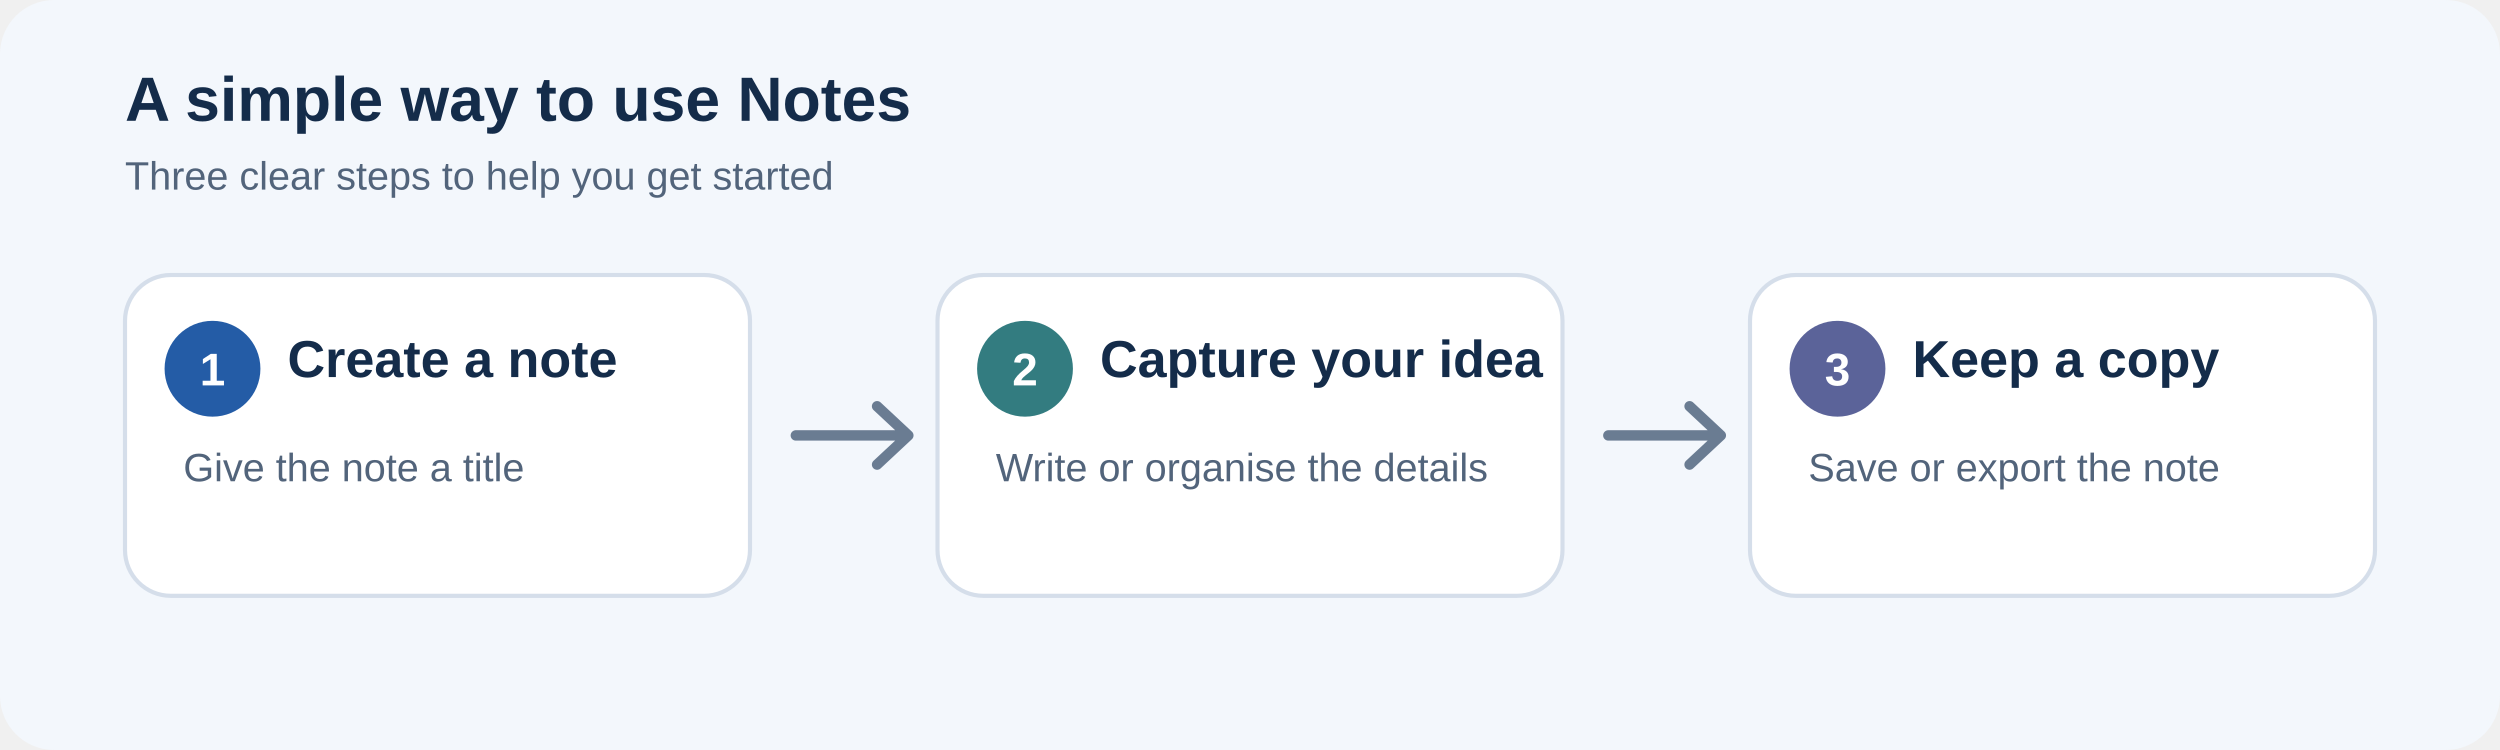
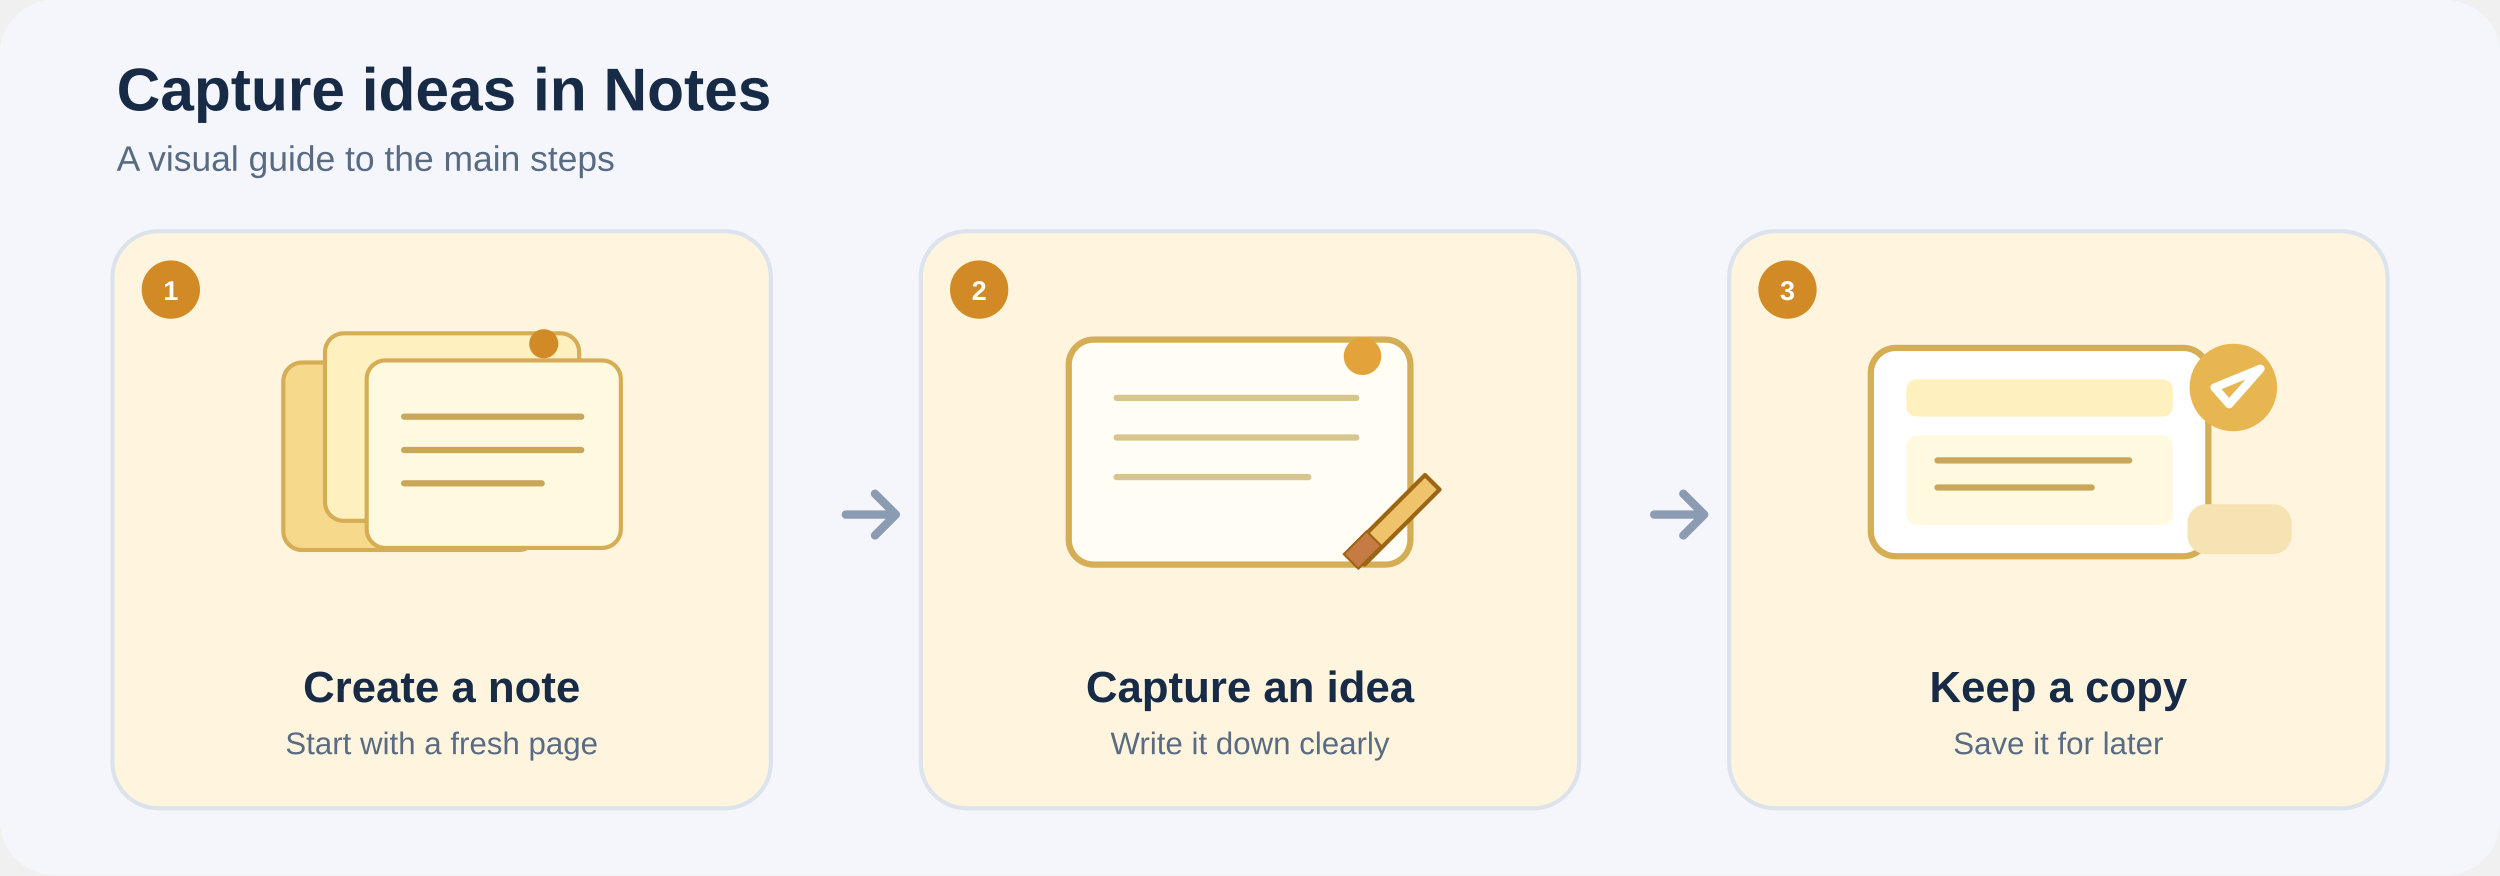
- <svg xmlns="http://www.w3.org/2000/svg" viewBox="0 0 1200 360" role="img" aria-labelledby="title desc">
-   <rect x="0" y="0" width="1200" height="360" rx="26" fill="#f3f7fc" />
-   <text x="60" y="58" font-family="Arial,sans-serif" font-size="30" font-weight="700" fill="#142c4a">A simple way to use Notes</text>
-   <text x="60" y="91" font-family="Arial,sans-serif" font-size="19" fill="#52647b">Three clear steps to help you get started</text>
-   <rect x="60" y="132" width="300" height="154" rx="22" fill="#ffffff" stroke="#d5deea" stroke-width="2" />
-   <circle cx="102" cy="177" r="23" fill="#245ca6" />
-   <text x="102" y="185" text-anchor="middle" font-family="Arial,sans-serif" font-size="22" font-weight="700" fill="#ffffff">1</text>
-   <text x="138" y="181" font-family="Arial,sans-serif" font-size="25" font-weight="700" fill="#142c4a">Create a note</text>
-   <text x="88" y="231" font-family="Arial,sans-serif" font-size="19" fill="#52647b">Give the note a title</text>
-   <path d="M382 209h54m-15 -14 15 14-15 14" fill="none" stroke="#6a7c92" stroke-width="5" stroke-linecap="round" stroke-linejoin="round" />
-   <rect x="450" y="132" width="300" height="154" rx="22" fill="#ffffff" stroke="#d5deea" stroke-width="2" />
-   <circle cx="492" cy="177" r="23" fill="#337c80" />
-   <text x="492" y="185" text-anchor="middle" font-family="Arial,sans-serif" font-size="22" font-weight="700" fill="#ffffff">2</text>
-   <text x="528" y="181" font-family="Arial,sans-serif" font-size="25" font-weight="700" fill="#142c4a">Capture your idea</text>
-   <text x="478" y="231" font-family="Arial,sans-serif" font-size="19" fill="#52647b">Write or organise the details</text>
-   <path d="M772 209h54m-15 -14 15 14-15 14" fill="none" stroke="#6a7c92" stroke-width="5" stroke-linecap="round" stroke-linejoin="round" />
-   <rect x="840" y="132" width="300" height="154" rx="22" fill="#ffffff" stroke="#d5deea" stroke-width="2" />
-   <circle cx="882" cy="177" r="23" fill="#5b6399" />
-   <text x="882" y="185" text-anchor="middle" font-family="Arial,sans-serif" font-size="22" font-weight="700" fill="#ffffff">3</text>
-   <text x="918" y="181" font-family="Arial,sans-serif" font-size="25" font-weight="700" fill="#142c4a">Keep a copy</text>
-   <text x="868" y="231" font-family="Arial,sans-serif" font-size="19" fill="#52647b">Save or export the note</text>
+ <svg xmlns="http://www.w3.org/2000/svg" width="1200" height="420" viewBox="0 0 1200 420" role="img" aria-labelledby="title desc">
+   <rect x="0" y="0" width="1200" height="420" rx="26" fill="#f4f6fb" />
+   <text x="56" y="53" font-family="Arial,sans-serif" font-size="29" font-weight="700" fill="#172b47">Capture ideas in Notes</text>
+   <text x="56" y="82" font-family="Arial,sans-serif" font-size="17" font-weight="400" fill="#596b82">A visual guide to the main steps</text>
+   <rect x="54" y="111" width="316" height="277" rx="22" fill="#fff5df" stroke="#dce3ed" stroke-width="2" />
+   <circle cx="82" cy="139" r="14" fill="#d18a25" />
+   <text x="82" y="144" font-family="Arial,sans-serif" font-size="13" font-weight="700" fill="#ffffff" text-anchor="middle">1</text>
+   <rect x="136" y="174" width="122" height="90" rx="9" fill="#f7d98c" stroke="#d4ad55" stroke-width="2" />
+   <rect x="156" y="160" width="122" height="90" rx="9" fill="#fff1bf" stroke="#d4ad55" stroke-width="2" />
+   <rect x="176" y="173" width="122" height="90" rx="9" fill="#fff9df" stroke="#d4ad55" stroke-width="2" />
+   <path d="M194 200 L279 200" fill="none" stroke="#c8a75a" stroke-width="3" stroke-linecap="round" />
+   <path d="M194 216 L279 216" fill="none" stroke="#c8a75a" stroke-width="3" stroke-linecap="round" />
+   <path d="M194 232 L260 232" fill="none" stroke="#c8a75a" stroke-width="3" stroke-linecap="round" />
+   <circle cx="261" cy="165" r="7" fill="#d18a25" stroke="none" stroke-width="0" />
+   <text x="212" y="337" font-family="Arial,sans-serif" font-size="21" font-weight="700" fill="#172b47" text-anchor="middle">Create a note</text>
+   <text x="212" y="362" font-family="Arial,sans-serif" font-size="15" font-weight="400" fill="#596b82" text-anchor="middle">Start with a fresh page</text>
+   <rect x="442" y="111" width="316" height="277" rx="22" fill="#fff5df" stroke="#dce3ed" stroke-width="2" />
+   <circle cx="470" cy="139" r="14" fill="#d18a25" />
+   <text x="470" y="144" font-family="Arial,sans-serif" font-size="13" font-weight="700" fill="#ffffff" text-anchor="middle">2</text>
+   <rect x="513" y="163" width="164" height="108" rx="12" fill="#fffdf4" stroke="#d4ad55" stroke-width="3" />
+   <path d="M536 191 L651 191" fill="none" stroke="#d7c58e" stroke-width="3" stroke-linecap="round" />
+   <path d="M536 210 L651 210" fill="none" stroke="#d7c58e" stroke-width="3" stroke-linecap="round" />
+   <path d="M536 229 L628 229" fill="none" stroke="#d7c58e" stroke-width="3" stroke-linecap="round" />
+   <circle cx="654" cy="171" r="9" fill="#e1a33a" stroke="none" stroke-width="0" />
+   <path d="M648 264 L684 228 L691 235 L655 271 Z" fill="#efc36c" stroke="#9d6414" stroke-width="2" stroke-linejoin="round" />
+   <path d="M645 266 L656 255 L663 262 L652 273 Z" fill="#c57b43" stroke="#9d6414" stroke-width="1" stroke-linejoin="round" />
+   <text x="600" y="337" font-family="Arial,sans-serif" font-size="21" font-weight="700" fill="#172b47" text-anchor="middle">Capture an idea</text>
+   <text x="600" y="362" font-family="Arial,sans-serif" font-size="15" font-weight="400" fill="#596b82" text-anchor="middle">Write it down clearly</text>
+   <rect x="830" y="111" width="316" height="277" rx="22" fill="#fff5df" stroke="#dce3ed" stroke-width="2" />
+   <circle cx="858" cy="139" r="14" fill="#d18a25" />
+   <text x="858" y="144" font-family="Arial,sans-serif" font-size="13" font-weight="700" fill="#ffffff" text-anchor="middle">3</text>
+   <rect x="898" y="167" width="162" height="100" rx="12" fill="#ffffff" stroke="#d4ad55" stroke-width="3" />
+   <rect x="915" y="182" width="128" height="18" rx="5" fill="#fff1bf" stroke="none" stroke-width="0" />
+   <rect x="915" y="209" width="128" height="43" rx="5" fill="#fff9df" stroke="none" stroke-width="0" />
+   <path d="M930 221 L1022 221" fill="none" stroke="#c8a75a" stroke-width="3" stroke-linecap="round" />
+   <path d="M930 234 L1004 234" fill="none" stroke="#c8a75a" stroke-width="3" stroke-linecap="round" />
+   <circle cx="1072" cy="186" r="21" fill="#e7b651" stroke="none" stroke-width="0" />
+   <path d="M1063 186 L1070 194 L1085 177 Z" fill="none" stroke="#ffffff" stroke-width="4" stroke-linejoin="round" />
+   <rect x="1050" y="242" width="50" height="24" rx="9" fill="#f6e3b4" stroke="none" stroke-width="0" />
+   <text x="988" y="337" font-family="Arial,sans-serif" font-size="21" font-weight="700" fill="#172b47" text-anchor="middle">Keep a copy</text>
+   <text x="988" y="362" font-family="Arial,sans-serif" font-size="15" font-weight="400" fill="#596b82" text-anchor="middle">Save it for later</text>
+   <path d="M406 247 L430 247 M420 237 L430 247 L420 257" fill="none" stroke="#8b9bb1" stroke-width="4" stroke-linecap="round" stroke-linejoin="round" />
+   <path d="M794 247 L818 247 M808 237 L818 247 L808 257" fill="none" stroke="#8b9bb1" stroke-width="4" stroke-linecap="round" stroke-linejoin="round" />
</svg>
